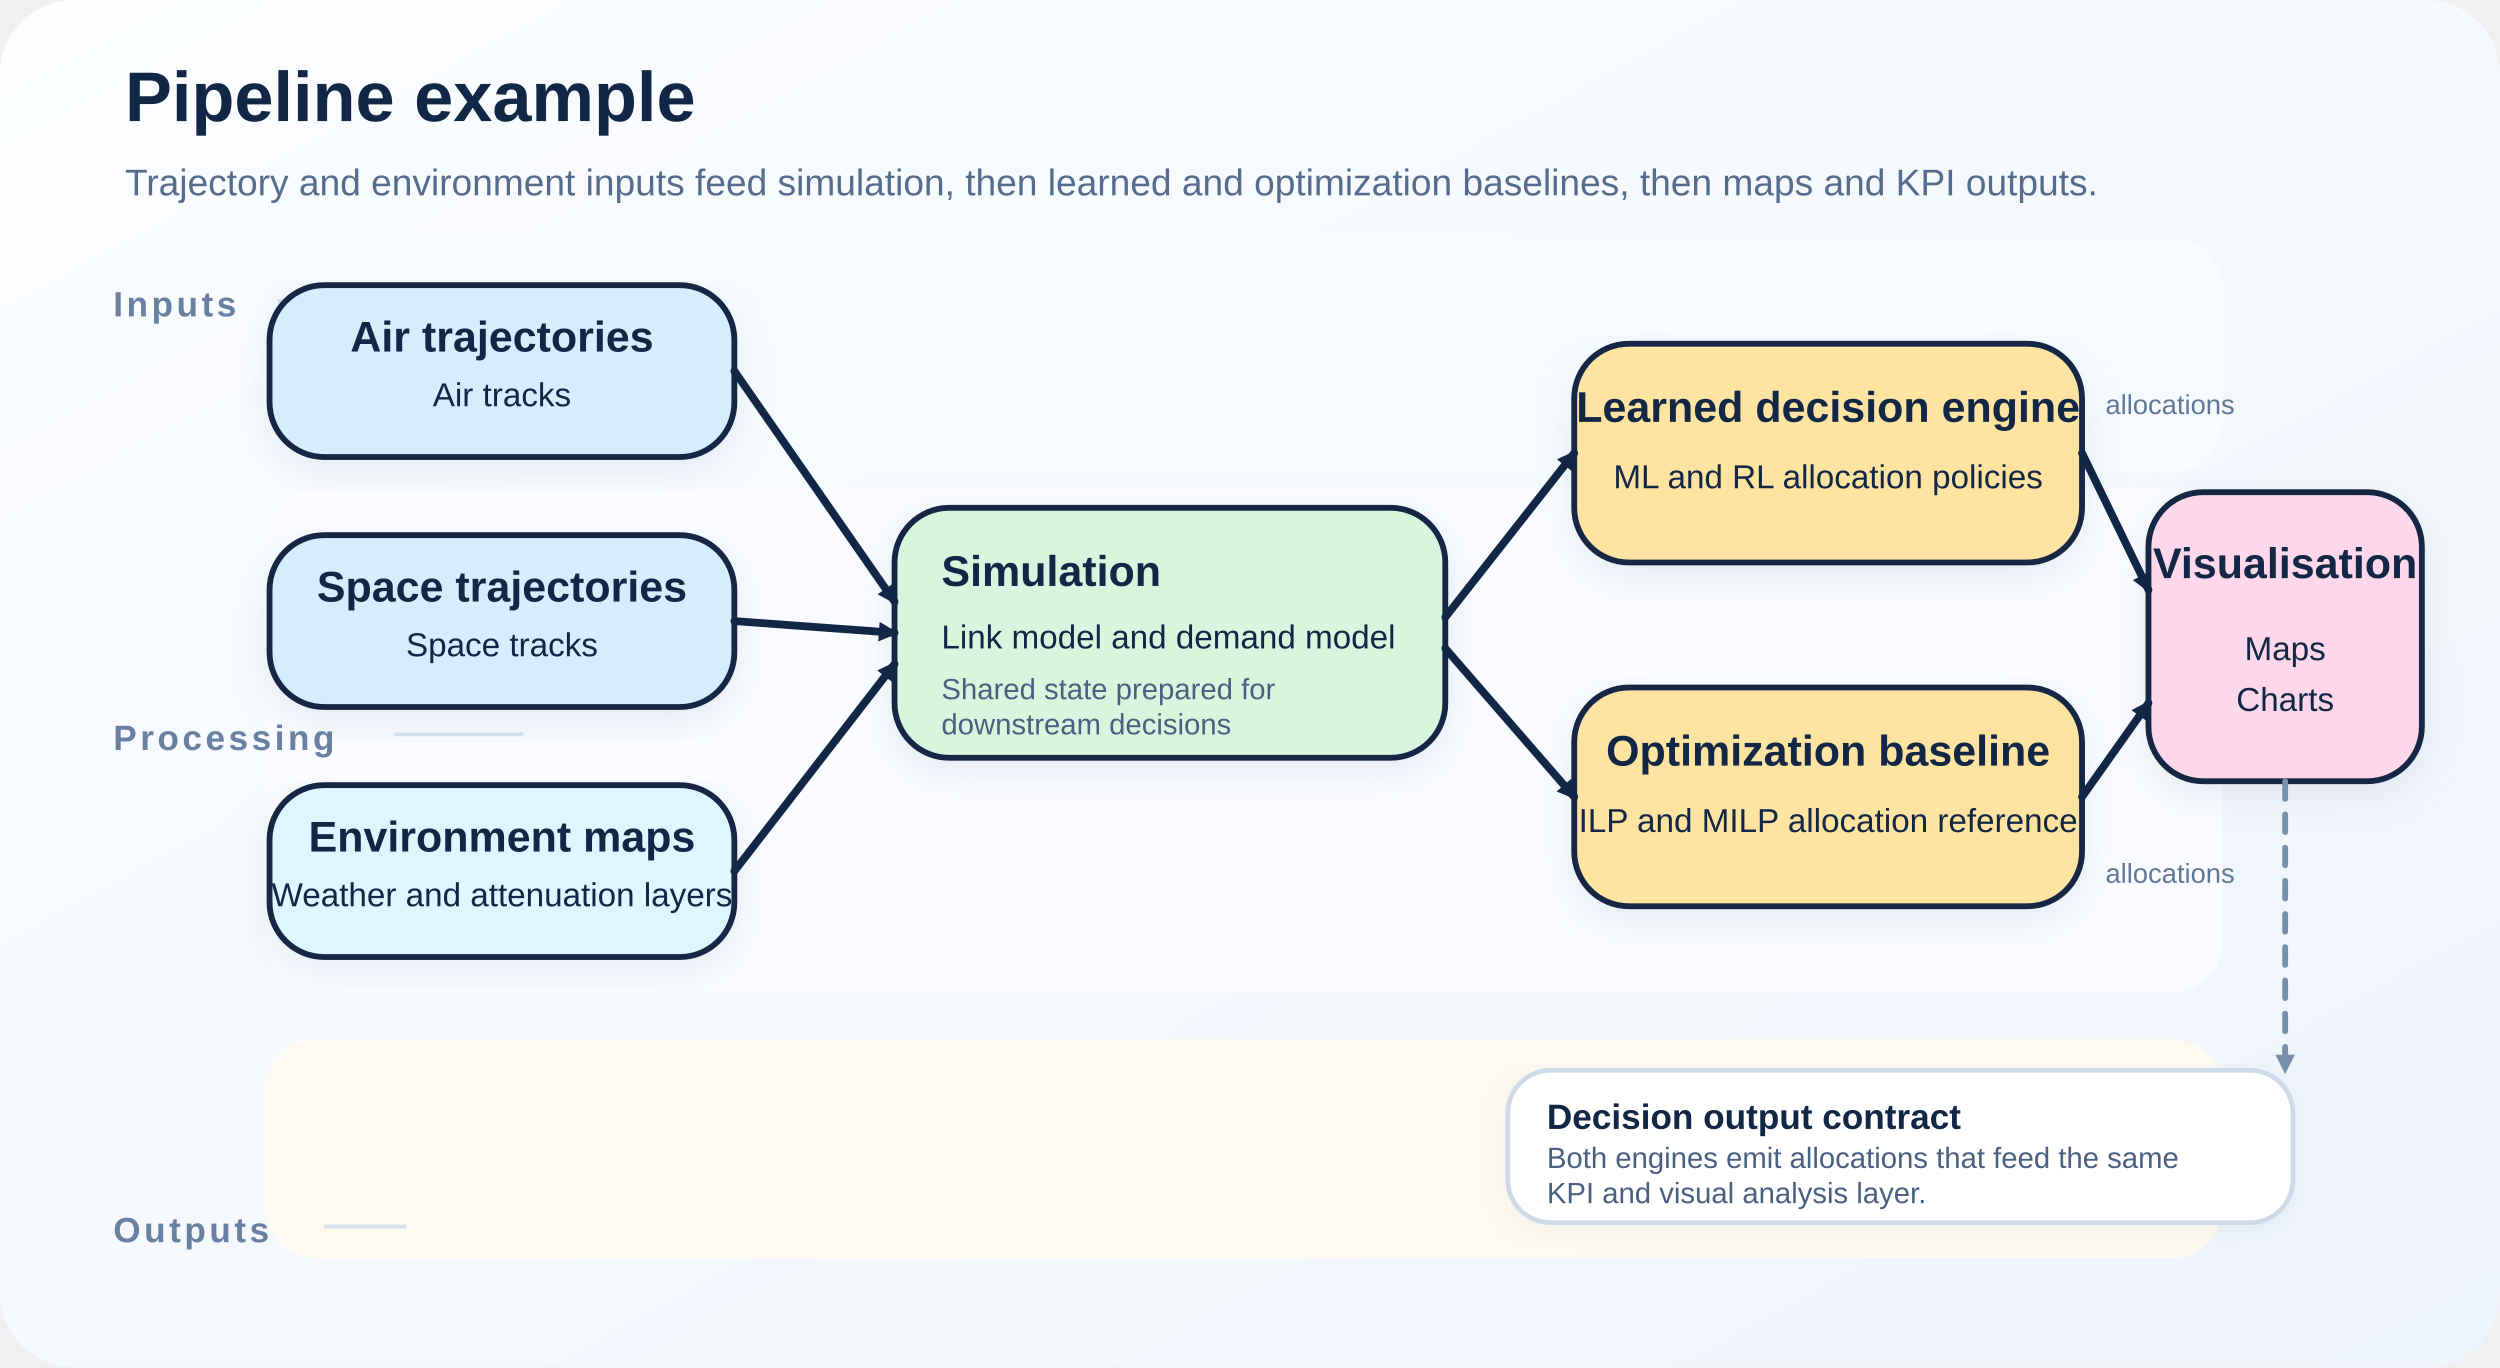
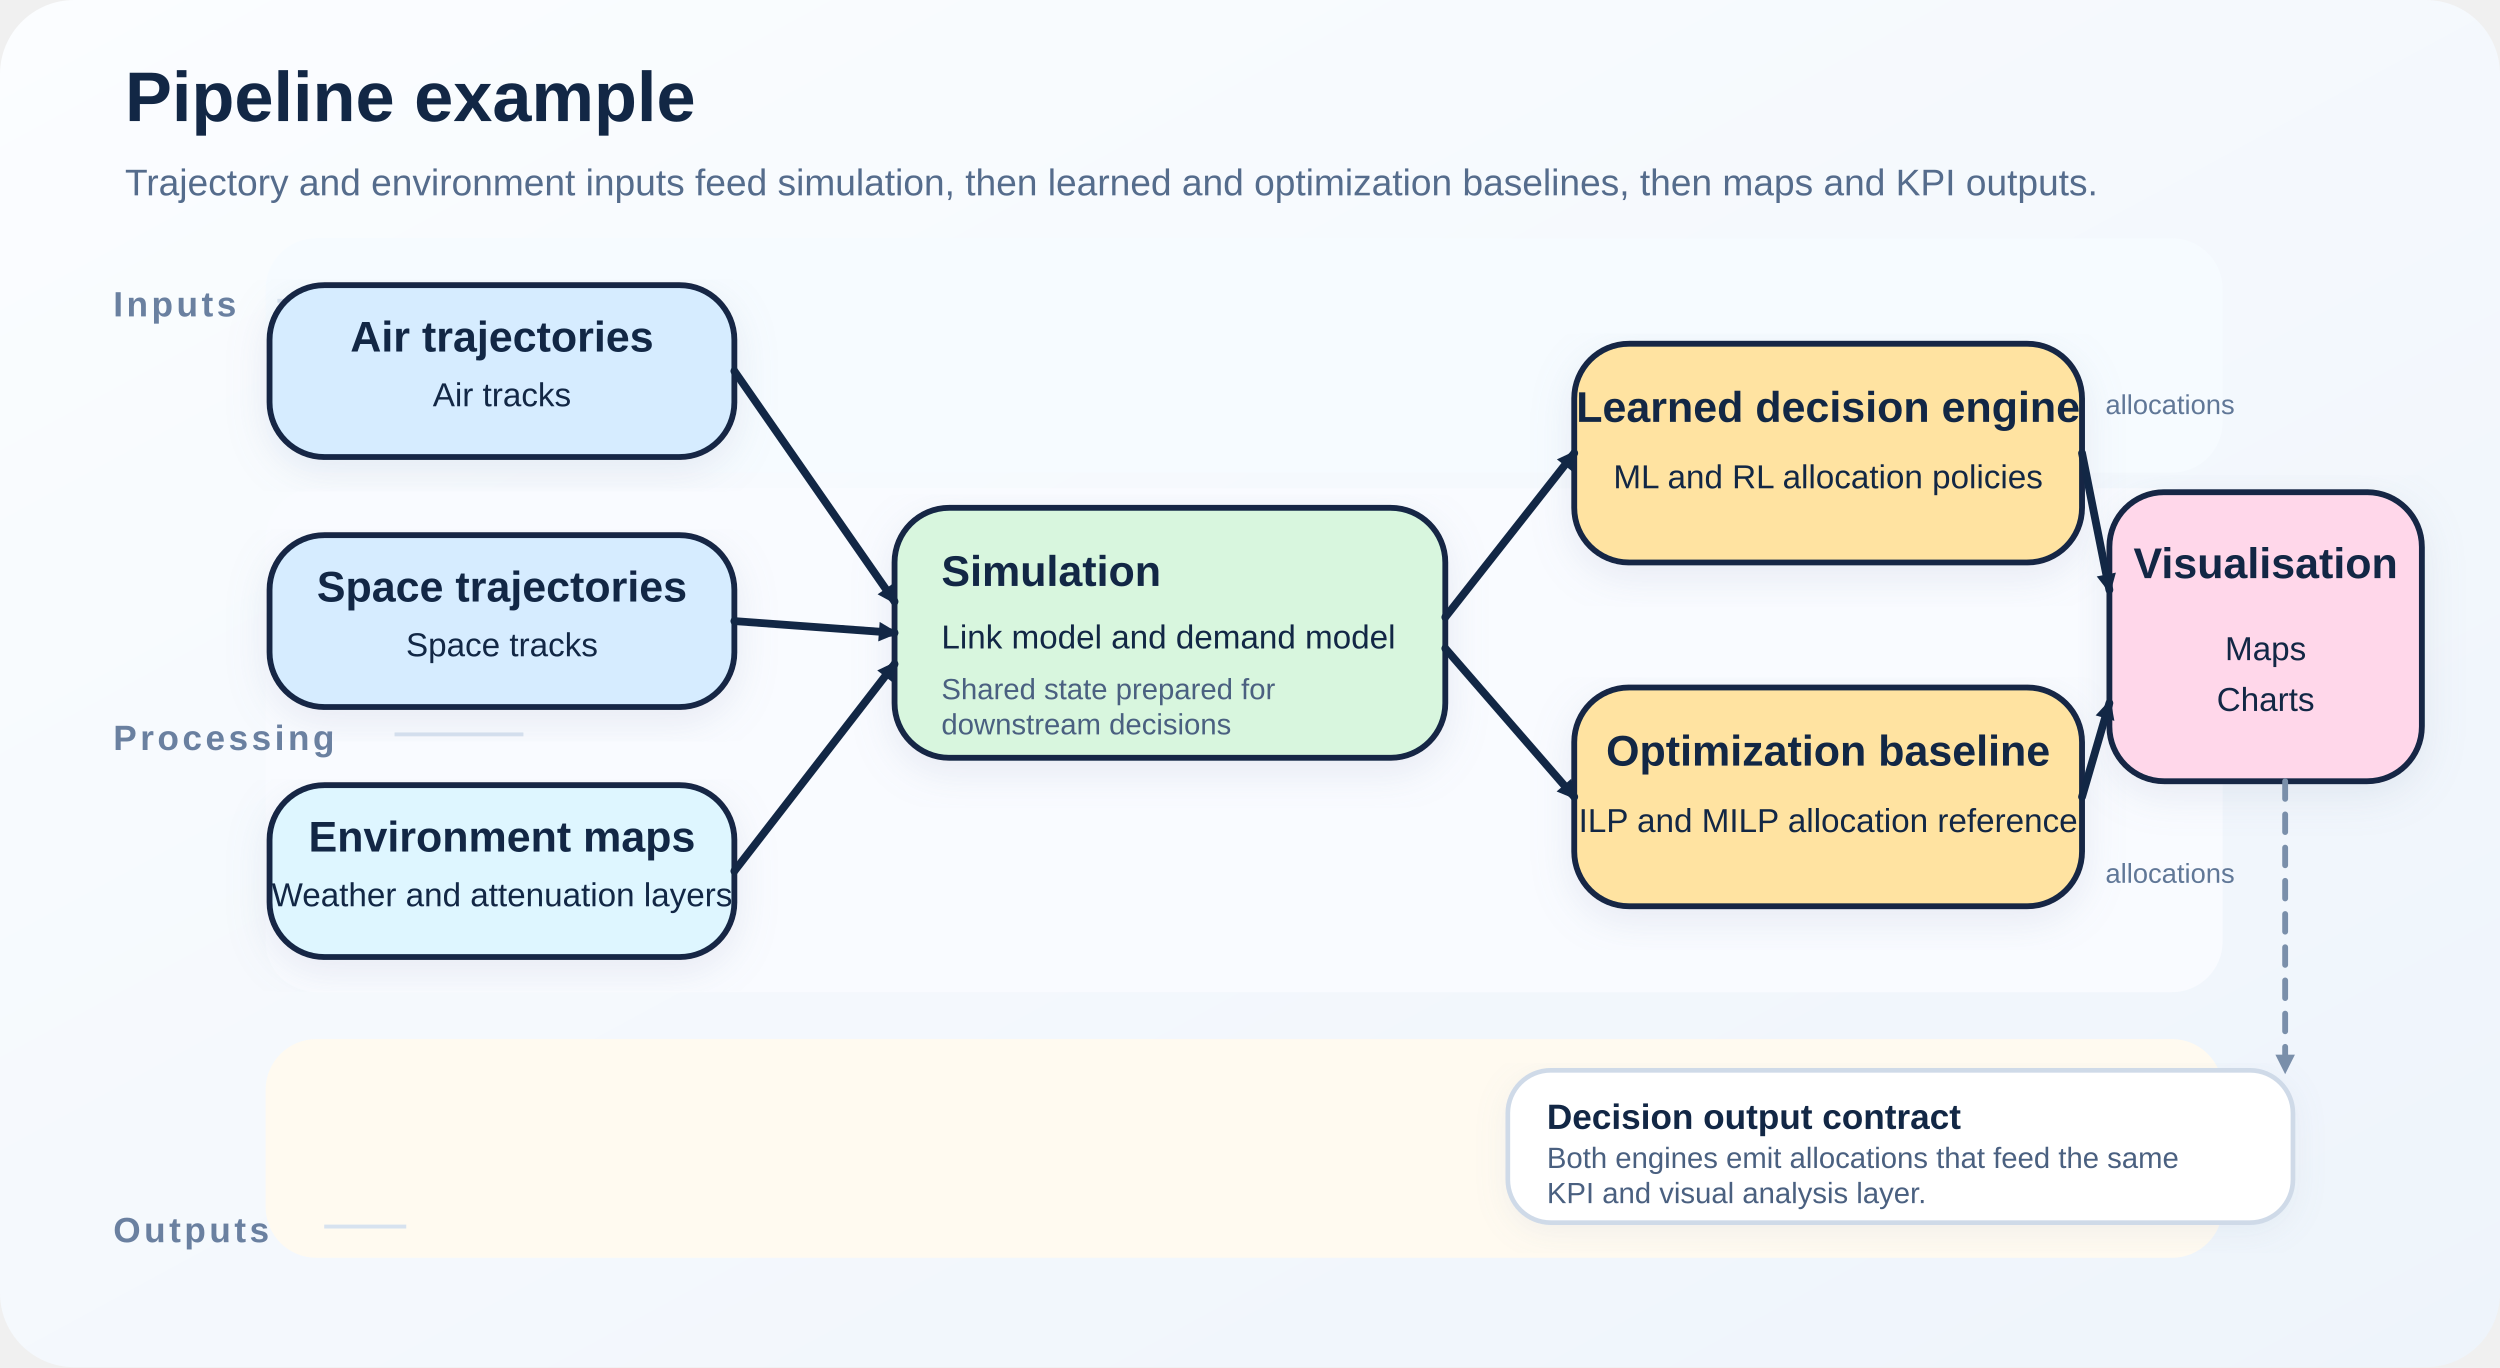
<svg xmlns="http://www.w3.org/2000/svg" width="1280" height="700" viewBox="0 0 1280 700" role="img" aria-labelledby="title desc">
  <defs>
    <style>
      text {
        font-family: Arial, Helvetica, sans-serif;
        fill: #122745;
      }
      .title {
        font-size: 36px;
        font-weight: 700;
      }
      .subtitle {
        font-size: 19px;
        fill: #556c8c;
      }
      .lane {
        font-size: 18px;
        font-weight: 700;
        letter-spacing: 0.1em;
        text-transform: uppercase;
        fill: #6a80a0;
      }
      .lane-rule {
        stroke: #d7e2ef;
        stroke-width: 2;
      }
      .card {
        stroke: #122745;
        stroke-width: 3;
        rx: 28;
        ry: 28;
        filter: url(#shadow);
      }
      .card-title {
        font-size: 22px;
        font-weight: 700;
      }
      .card-body {
        font-size: 17px;
      }
      .card-note {
        font-size: 15px;
        fill: #4a6080;
      }
      .label {
        font-size: 14px;
        fill: #607797;
      }
      .callout {
        stroke: #cfdae8;
        stroke-width: 2.4;
        rx: 22;
        ry: 22;
        filter: url(#shadow-soft);
      }
      .callout-title {
        font-size: 18px;
        font-weight: 700;
      }
      .callout-body {
        font-size: 15px;
        fill: #4a6080;
      }
      .arrow {
        stroke: #122745;
        stroke-width: 4;
        stroke-linecap: round;
      }
      .arrow-soft {
        stroke: #7a8faa;
        stroke-width: 3;
        stroke-linecap: round;
        stroke-dasharray: 9 8;
      }
    </style>
    <marker id="arrowhead-pipe" markerWidth="10" markerHeight="10" refX="8" refY="5" orient="auto" markerUnits="userSpaceOnUse">
      <path d="M 0 0 L 10 5 L 0 10 z" fill="#122745" />
    </marker>
    <marker id="arrowhead-pipe-soft" markerWidth="10" markerHeight="10" refX="8" refY="5" orient="auto" markerUnits="userSpaceOnUse">
      <path d="M 0 0 L 10 5 L 0 10 z" fill="#7a8faa" />
    </marker>
    <linearGradient id="pipe-bg" x1="0%" y1="0%" x2="100%" y2="100%">
      <stop offset="0%" stop-color="#fbfdff" />
      <stop offset="100%" stop-color="#eef4fb" />
    </linearGradient>
    <filter id="shadow" x="-10%" y="-10%" width="130%" height="130%">
      <feDropShadow dx="0" dy="6" stdDeviation="10" flood-color="#90a5c1" flood-opacity="0.18" />
    </filter>
    <filter id="shadow-soft" x="-10%" y="-10%" width="130%" height="130%">
      <feDropShadow dx="0" dy="4" stdDeviation="8" flood-color="#90a5c1" flood-opacity="0.12" />
    </filter>
  </defs>
  <rect width="1280" height="700" fill="url(#pipe-bg)" rx="38" ry="38" />
  <rect x="136" y="122" width="1002" height="120" fill="#f6fbff" rx="26" ry="26" />
  <rect x="136" y="250" width="1002" height="258" fill="#f9fbff" rx="26" ry="26" />
  <rect x="136" y="532" width="1002" height="112" fill="#fffaf0" rx="26" ry="26" />
  <g transform="translate(64,62)">
    <text class="title" x="0" y="0">Pipeline example</text>
    <text class="subtitle" x="0" y="38">Trajectory and environment inputs feed simulation, then learned and optimization baselines, then maps and KPI outputs.</text>
  </g>
  <g transform="translate(58,132)">
    <text class="lane" x="0" y="30">Inputs</text>
    <line class="lane-rule" x1="84" y1="22" x2="150" y2="22" />
    <text class="lane" x="0" y="252">Processing</text>
    <line class="lane-rule" x1="144" y1="244" x2="210" y2="244" />
    <text class="lane" x="0" y="504">Outputs</text>
    <line class="lane-rule" x1="108" y1="496" x2="150" y2="496" />
  </g>
  <g transform="translate(138,146)">
    <rect class="card" width="238" height="88" fill="#d6ecff" />
    <text class="card-title" x="119" y="34" text-anchor="middle">Air trajectories</text>
    <text class="card-body" x="119" y="62" text-anchor="middle">Air tracks</text>
  </g>
  <g transform="translate(138,274)">
    <rect class="card" width="238" height="88" fill="#d6ecff" />
    <text class="card-title" x="119" y="34" text-anchor="middle">Space trajectories</text>
    <text class="card-body" x="119" y="62" text-anchor="middle">Space tracks</text>
  </g>
  <g transform="translate(138,402)">
    <rect class="card" width="238" height="88" fill="#def6ff" />
    <text class="card-title" x="119" y="34" text-anchor="middle">Environment maps</text>
    <text class="card-body" x="119" y="62" text-anchor="middle">Weather and attenuation layers</text>
  </g>
  <g transform="translate(458,260)">
    <rect class="card" width="282" height="128" fill="#d8f6de" />
    <text class="card-title" x="24" y="40">Simulation</text>
    <text class="card-body" x="24" y="72">Link model and demand model</text>
    <text class="card-note" x="24" y="98">
      <tspan x="24" dy="0">Shared state prepared for</tspan>
      <tspan x="24" dy="18">downstream decisions</tspan>
    </text>
  </g>
  <g transform="translate(806,176)">
    <rect class="card" width="260" height="112" fill="#ffe3a1" />
    <text class="card-title" x="130" y="40" text-anchor="middle">Learned decision engine</text>
    <text class="card-body" x="130" y="74" text-anchor="middle">ML and RL allocation policies</text>
  </g>
  <g transform="translate(806,352)">
    <rect class="card" width="260" height="112" fill="#ffe3a1" />
    <text class="card-title" x="130" y="40" text-anchor="middle">Optimization baseline</text>
    <text class="card-body" x="130" y="74" text-anchor="middle">ILP and MILP allocation reference</text>
  </g>
-   <g transform="translate(1100,252)">
-     <rect class="card" width="140" height="148" fill="#ffd7ea" />
-     <text class="card-title" x="70" y="44" text-anchor="middle">Visualisation</text>
-     <text class="card-body" x="70" y="86" text-anchor="middle">Maps</text>
-     <text class="card-body" x="70" y="112" text-anchor="middle">Charts</text>
+   <g transform="translate(1080,252)">
+     <rect class="card" width="160" height="148" fill="#ffd7ea" />
+     <text class="card-title" x="80" y="44" text-anchor="middle">Visualisation</text>
+     <text class="card-body" x="80" y="86" text-anchor="middle">Maps</text>
+     <text class="card-body" x="80" y="112" text-anchor="middle">Charts</text>
  </g>
  <g transform="translate(772,548)">
    <rect class="callout" width="402" height="78" fill="#ffffff" />
    <text class="callout-title" x="20" y="30">Decision output contract</text>
    <text class="callout-body" x="20" y="50">
      <tspan x="20" dy="0">Both engines emit allocations that feed the same</tspan>
      <tspan x="20" dy="18">KPI and visual analysis layer.</tspan>
    </text>
  </g>
  <line class="arrow" x1="376" y1="190" x2="458" y2="308" marker-end="url(#arrowhead-pipe)" />
  <line class="arrow" x1="376" y1="318" x2="458" y2="324" marker-end="url(#arrowhead-pipe)" />
  <line class="arrow" x1="376" y1="446" x2="458" y2="340" marker-end="url(#arrowhead-pipe)" />
  <line class="arrow" x1="740" y1="316" x2="806" y2="232" marker-end="url(#arrowhead-pipe)" />
  <line class="arrow" x1="740" y1="332" x2="806" y2="408" marker-end="url(#arrowhead-pipe)" />
-   <line class="arrow" x1="1066" y1="232" x2="1100" y2="302" marker-end="url(#arrowhead-pipe)" />
-   <line class="arrow" x1="1066" y1="408" x2="1100" y2="360" marker-end="url(#arrowhead-pipe)" />
+   <line class="arrow" x1="1066" y1="232" x2="1080" y2="302" marker-end="url(#arrowhead-pipe)" />
+   <line class="arrow" x1="1066" y1="408" x2="1080" y2="360" marker-end="url(#arrowhead-pipe)" />
  <text class="label" x="1078" y="212">allocations</text>
  <text class="label" x="1078" y="452">allocations</text>
  <line class="arrow-soft" x1="1170" y1="400" x2="1170" y2="548" marker-end="url(#arrowhead-pipe-soft)" />
</svg>
